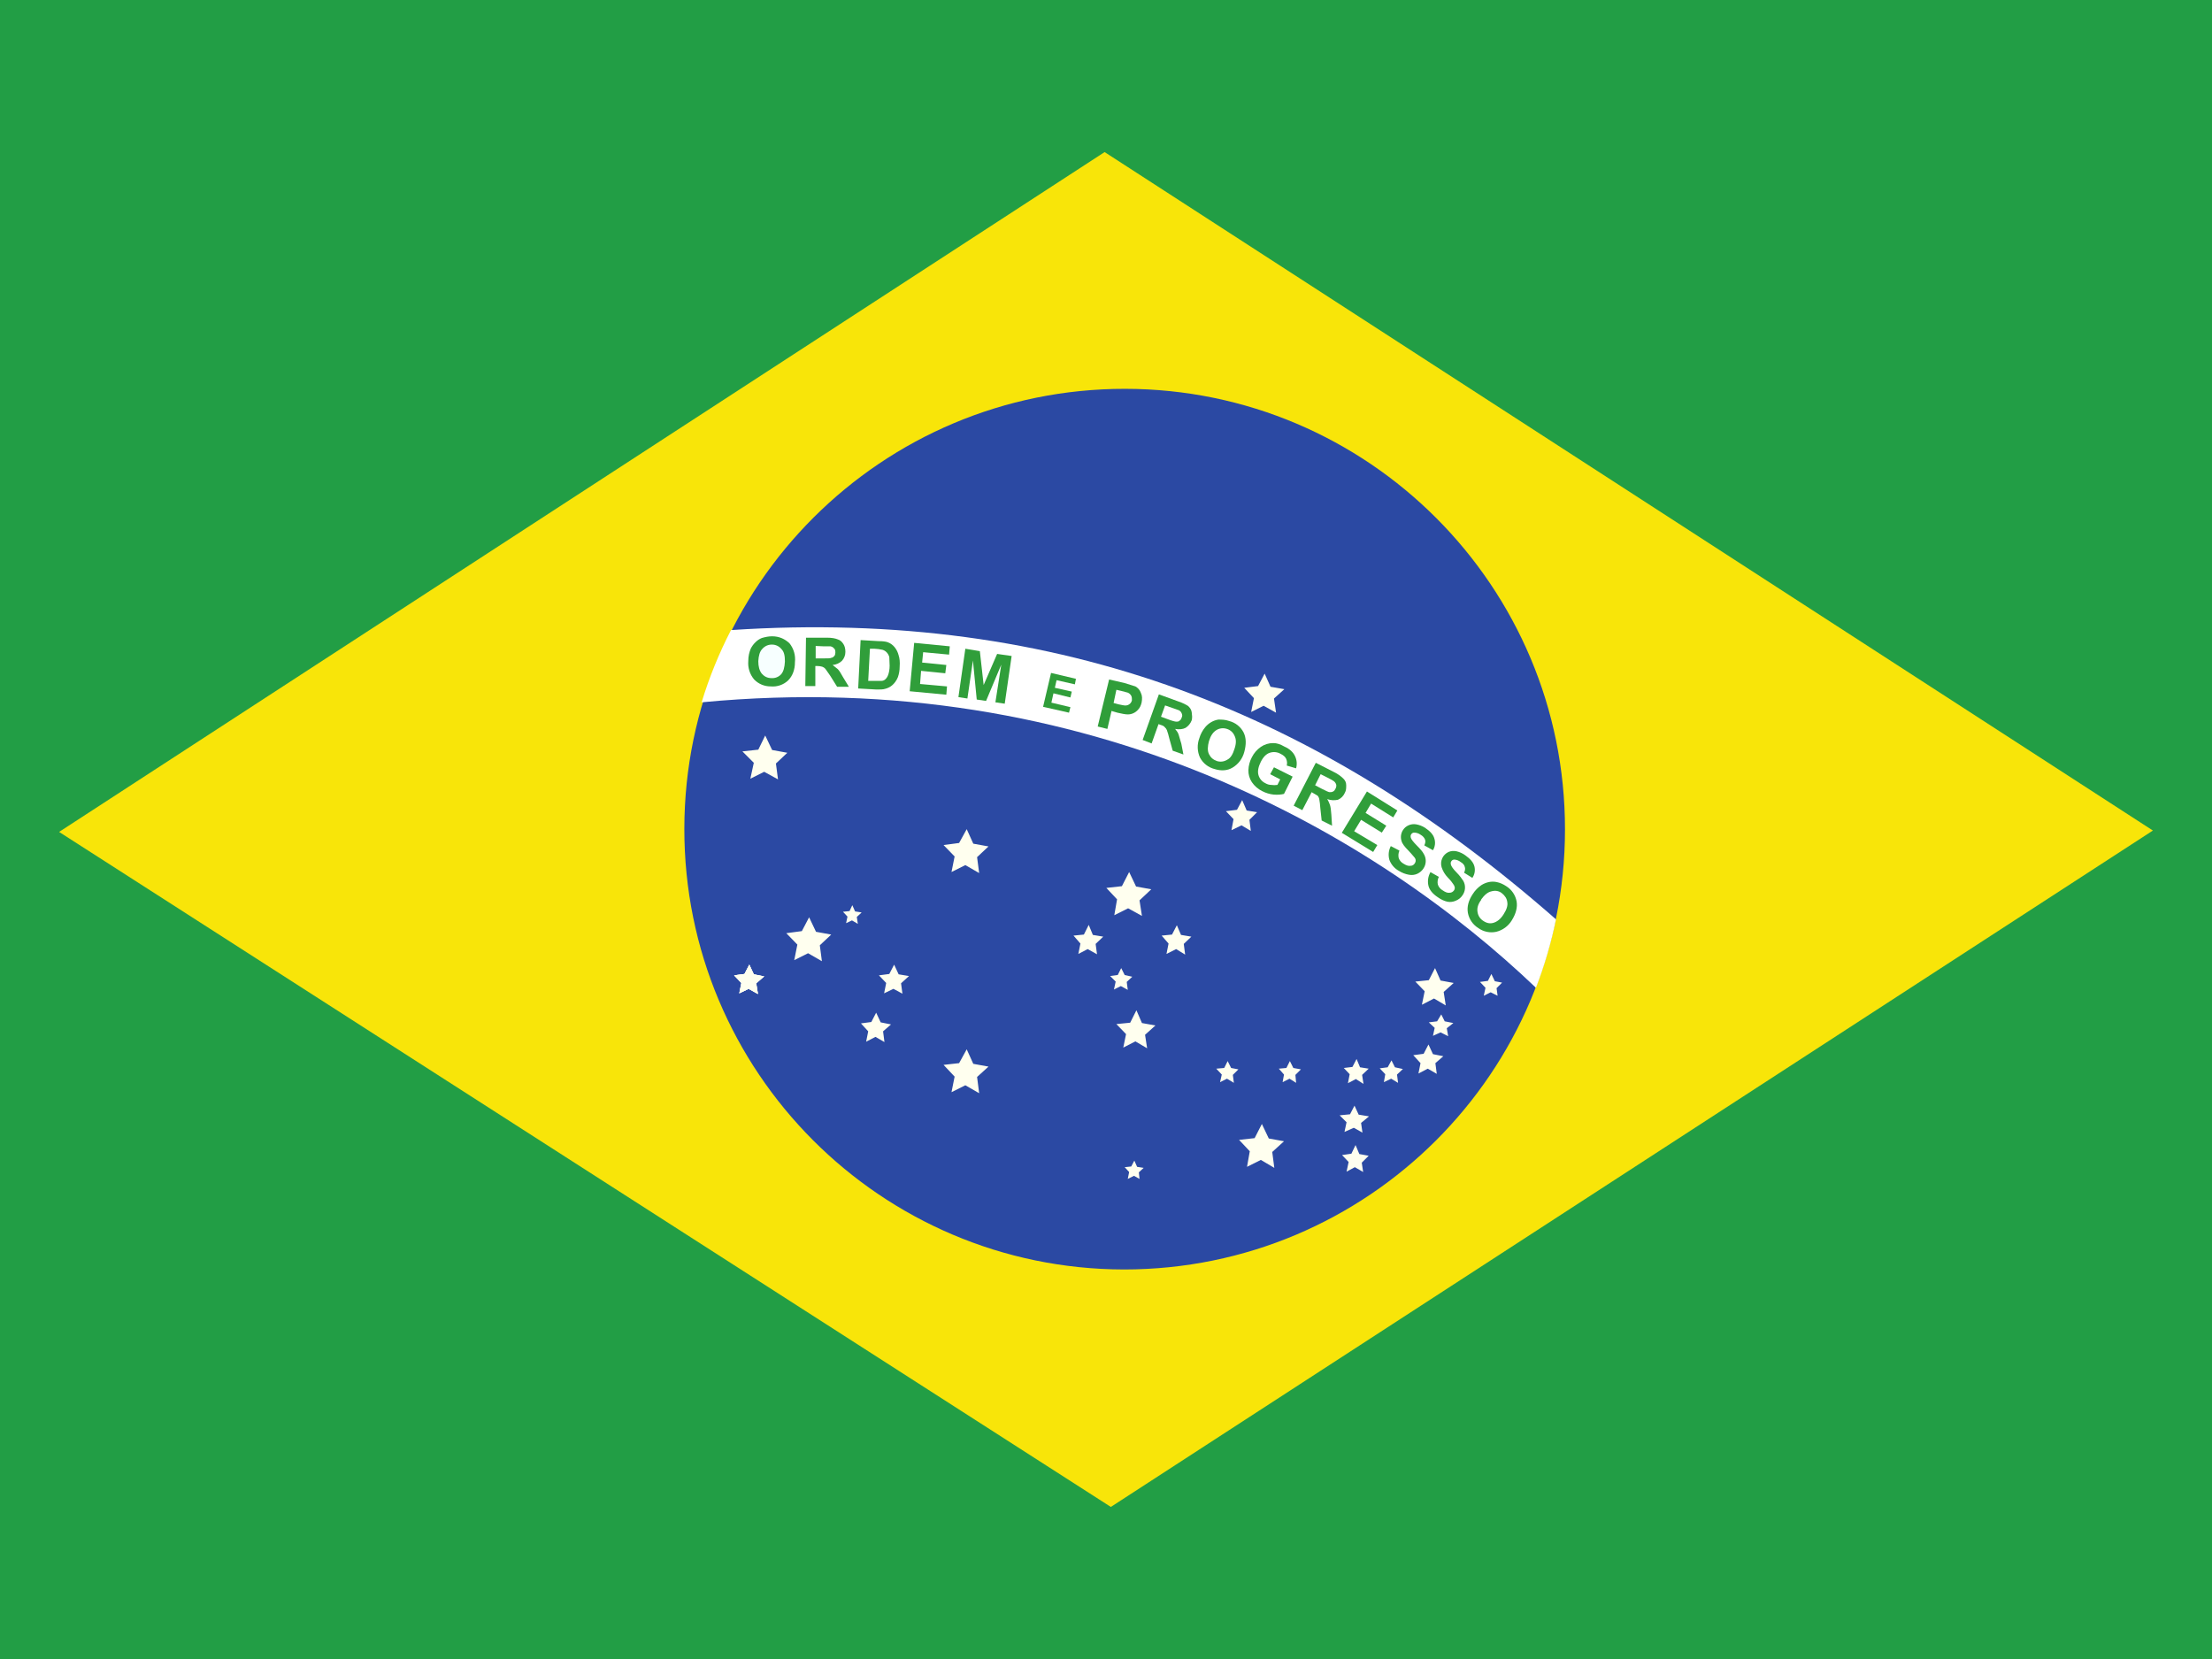
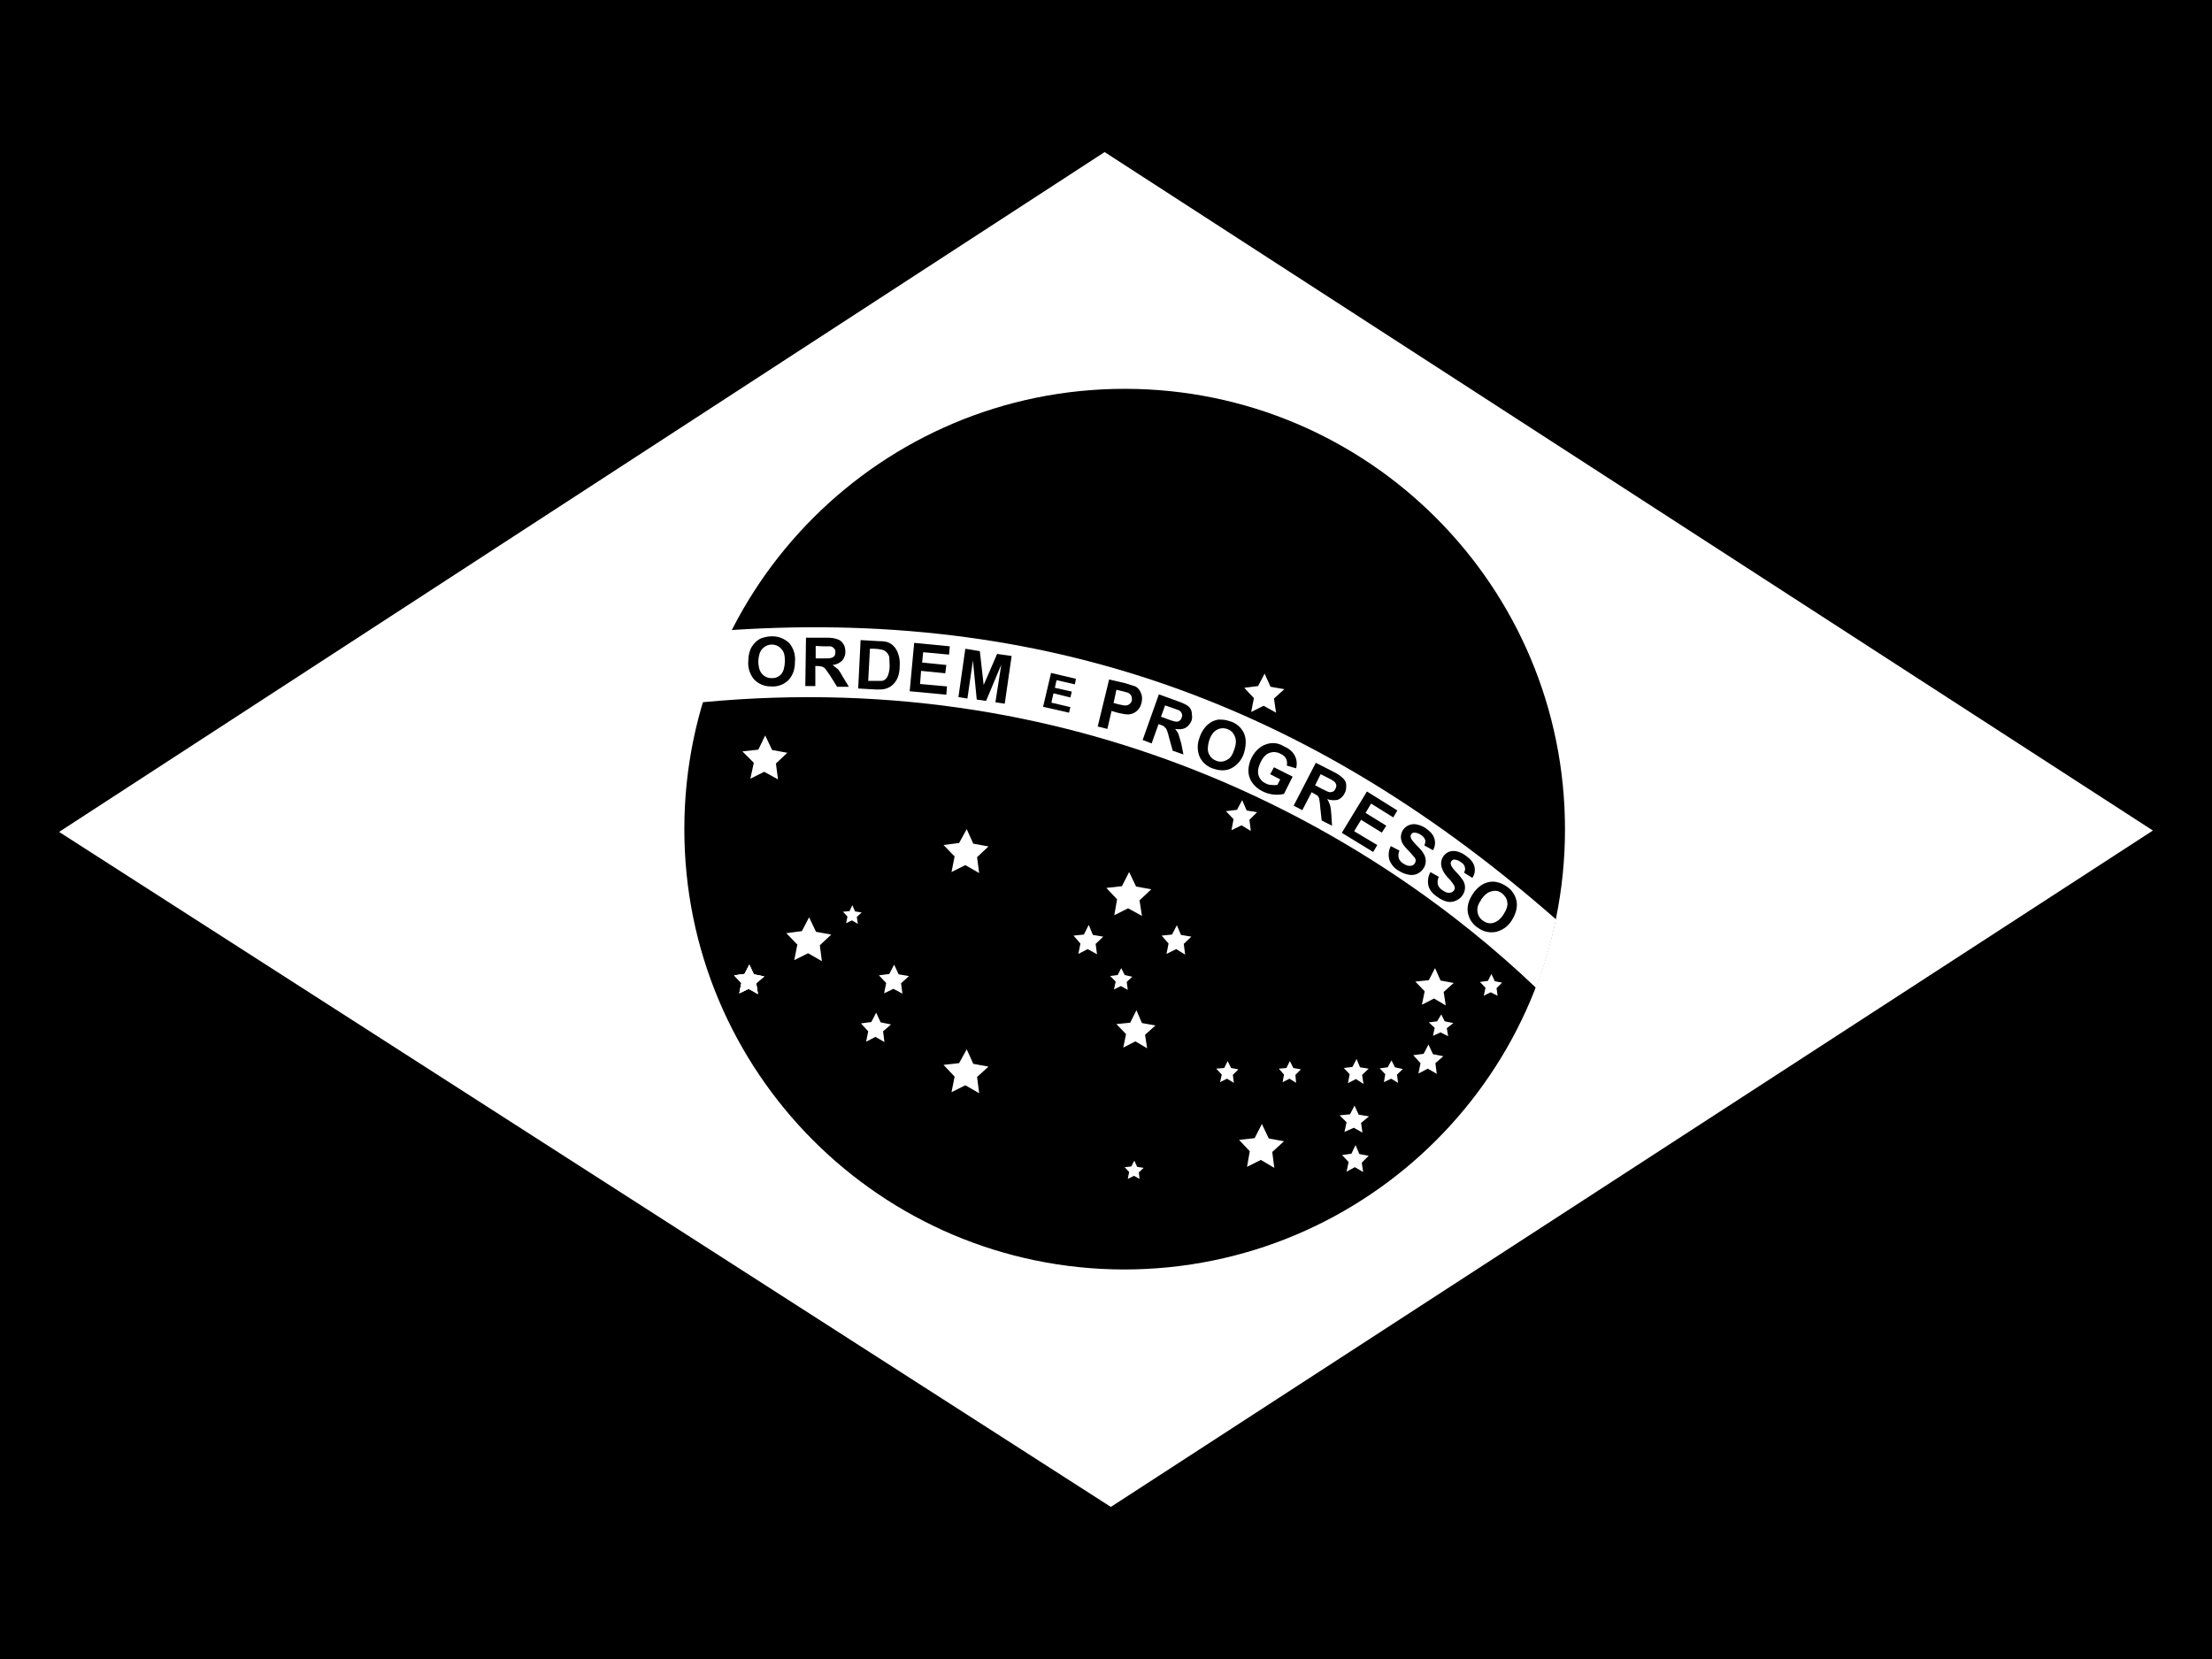
- <svg xmlns="http://www.w3.org/2000/svg" id="flag-icons-br" viewBox="0 0 640 480">
-   <g stroke-width="1pt">
-     <path fill="#229e45" fill-rule="evenodd" d="M0 0h640v480H0z" />
-     <path fill="#f8e509" fill-rule="evenodd" d="m321.4 436 301.5-195.7L319.6 44 17.1 240.7z" />
-     <path fill="#2b49a3" fill-rule="evenodd" d="M452.8 240c0 70.3-57.1 127.3-127.6 127.3A127.4 127.4 0 1 1 452.8 240" />
-     <path fill="#ffffef" fill-rule="evenodd" d="m283.3 316.3-4-2.3-4 2 .9-4.5-3.2-3.4 4.5-.5 2.2-4 1.9 4.2 4.4.8-3.3 3m86 26.3-3.9-2.3-4 2 .8-4.5-3.1-3.3 4.5-.5 2.1-4.1 2 4.2 4.4.8-3.4 3.1m-36.2-30-3.4-2-3.5 1.8.8-3.9-2.8-2.9 4-.4 1.8-3.6 1.6 3.7 3.9.7-3 2.7m87-8.5-3.4-2-3.5 1.8.8-3.9-2.7-2.8 3.9-.4 1.8-3.5 1.6 3.6 3.8.7-2.9 2.6m-87.3-22-4-2.2-4 2 .8-4.6-3.1-3.3 4.5-.5 2.1-4.1 2 4.2 4.4.8-3.4 3.2m-104.6-35-4-2.2-4 2 1-4.6-3.3-3.3 4.6-.5 2-4.1 2 4.2 4.4.8-3.3 3.1m13.3 57.2-4-2.3-4 2 .9-4.5-3.2-3.3 4.5-.6 2.1-4 2 4.2 4.4.8-3.3 3.1m132-67.3-3.6-2-3.6 1.8.8-4-2.8-3 4-.5 1.9-3.6 1.7 3.8 4 .7-3 2.7m-6.7 38.3-2.7-1.6-2.9 1.4.6-3.2-2.2-2.3 3.2-.4 1.5-2.8 1.3 3 3 .5-2.2 2.2m-142.2 50.4-2.7-1.5-2.7 1.3.6-3-2.1-2.2 3-.4 1.4-2.7 1.3 2.8 3 .6-2.3 2M419 299.8l-2.2-1.1-2.2 1 .5-2.3-1.7-1.6 2.4-.3 1.2-2 1 2 2.5.5-1.9 1.5" />
-     <path fill="#ffffef" fill-rule="evenodd" d="m219.3 287.6-2.7-1.5-2.7 1.3.6-3-2.1-2.2 3-.4 1.4-2.7 1.3 2.8 3 .6-2.3 2" />
-     <path fill="#ffffef" fill-rule="evenodd" d="m219.3 287.6-2.7-1.5-2.7 1.3.6-3-2.1-2.2 3-.4 1.4-2.7 1.3 2.8 3 .6-2.3 2m42.3 3-2.6-1.4-2.7 1.3.6-3-2.1-2.2 3-.4 1.4-2.7 1.3 2.8 3 .5-2.3 2.1m-4.8 17-2.6-1.5-2.7 1.4.6-3-2.1-2.3 3-.4 1.4-2.7 1.3 2.8 3 .6-2.3 2m87.4-22.2-2.6-1.6-2.8 1.4.6-3-2-2.3 3-.3 1.4-2.7 1.2 2.8 3 .5-2.2 2.1m-25.1 3-2.7-1.5-2.7 1.4.6-3-2-2.3 3-.3 1.4-2.8 1.2 2.9 3 .5-2.2 2.1m-68.8-5.8-1.7-1-1.7.8.4-1.9-1.3-1.4 1.9-.2.8-1.7.8 1.8 1.9.3-1.4 1.3m167.8 45.4-2.6-1.5-2.7 1.4.6-3-2.1-2.3 3-.4 1.4-2.7 1.3 2.8 3 .6-2.3 2m-20.8 6-2.2-1.4-2.3 1.2.5-2.6-1.7-1.8 2.5-.3 1.2-2.3 1 2.4 2.5.4-1.9 1.8m10.4 2.3-2-1.2-2.1 1 .4-2.3-1.6-1.7 2.3-.3 1.1-2 1 2 2.3.5-1.7 1.6m29.1-22.8-2-1-2 1 .5-2.3-1.6-1.7 2.3-.3 1-2 1 2.1 2.1.4-1.6 1.6m-38.8 41.8-2.5-1.4-2.7 1.2.6-2.8-2-2 3-.3 1.3-2.5 1.2 2.6 3 .5-2.3 1.9m.6 14.2-2.4-1.4-2.4 1.3.6-2.8-1.9-2 2.7-.4 1.2-2.5 1.1 2.6 2.7.5-2 2m-19-23.1-1.9-1.2-2 1 .4-2.2-1.5-1.7 2.2-.2 1-2 1 2 2.2.4-1.6 1.6m-17.8 2.3-2-1.2-2 1 .5-2.2-1.6-1.7 2.3-.2 1-2 1 2 2.1.4-1.6 1.6m-30.4-24.6-2-1.1-2 1 .5-2.3-1.6-1.6 2.2-.3 1-2 1 2 2.2.5-1.6 1.5m3.7 57-1.6-.9-1.8.9.4-2-1.3-1.4 1.9-.2.9-1.7.8 1.8 1.9.3-1.4 1.3m-46.2-86.6-4-2.3-4 2 .9-4.5-3.2-3.3 4.5-.6 2.2-4 1.9 4.2 4.4.8-3.3 3.1" />
-     <path fill="#fff" fill-rule="evenodd" d="M444.4 285.8a124.6 124.6 0 0 0 5.8-19.8c-67.8-59.5-143.3-90-238.7-83.7a124.5 124.5 0 0 0-8.5 20.9c113-10.8 196 39.2 241.4 82.6" />
-     <path fill="#309e3a" d="m414 252.4 2.3 1.3a3.4 3.4 0 0 0-.3 2.2 3 3 0 0 0 1.4 1.7c.7.5 1.4.8 2 .7.6 0 1-.3 1.3-.7a1.3 1.3 0 0 0 .2-.9 2.3 2.3 0 0 0-.5-1c-.2-.3-.7-1-1.5-1.8a7.7 7.7 0 0 1-1.8-3 3.7 3.7 0 0 1 2-4.4 3.8 3.8 0 0 1 2.3-.2 7 7 0 0 1 2.6 1.2c1.4 1 2.3 2 2.6 3.2a4.1 4.1 0 0 1-.6 3.3l-2.4-1.5c.3-.6.4-1.2.2-1.7-.1-.5-.5-1-1.2-1.4a3.2 3.2 0 0 0-1.8-.7 1 1 0 0 0-.9.5c-.2.3-.2.6-.1 1s.6 1.2 1.6 2.2c1 1 1.6 1.9 2 2.5a3.9 3.9 0 0 1-.3 4.2 4.1 4.1 0 0 1-1.9 1.5 4 4 0 0 1-2.4.3c-.9-.2-1.8-.6-2.8-1.3-1.5-1-2.4-2.1-2.7-3.3a5.4 5.4 0 0 1 .6-4zm-11.6-7.6 2.5 1.3a3.4 3.4 0 0 0-.2 2.2 3 3 0 0 0 1.4 1.6c.8.5 1.4.7 2 .6.6 0 1-.3 1.3-.8a1.3 1.3 0 0 0 .2-.8c0-.3-.2-.7-.5-1a34.6 34.6 0 0 0-1.6-1.8c-1.1-1.1-1.8-2-2-2.8a3.7 3.7 0 0 1 .4-3.1 3.6 3.6 0 0 1 1.6-1.4 3.8 3.8 0 0 1 2.2-.3 7 7 0 0 1 2.6 1c1.5 1 2.4 2 2.7 3.1a4.1 4.1 0 0 1-.4 3.4l-2.5-1.4c.3-.7.4-1.2.2-1.7s-.6-1-1.3-1.4a3.2 3.2 0 0 0-1.9-.6 1 1 0 0 0-.8.5c-.2.3-.2.6-.1 1s.7 1.2 1.7 2.2c1 1 1.7 1.8 2 2.4a3.9 3.9 0 0 1 0 4.2 4.2 4.2 0 0 1-1.8 1.6 4 4 0 0 1-2.4.3 8 8 0 0 1-2.9-1.1 6 6 0 0 1-2.8-3.2 5.4 5.4 0 0 1 .4-4m-14.2-3.8 7.3-12 8.8 5.5-1.2 2-6.4-4-1.6 2.7 6 3.7-1.3 2-6-3.7-2 3.3 6.7 4-1.2 2-9-5.5zm-20.7-17 1.1-2 5.4 2.7-2.5 5c-.8.2-1.8.3-3 .2a9.4 9.4 0 0 1-3.3-1 7.7 7.7 0 0 1-3-2.6 6 6 0 0 1-1-3.5 8.6 8.6 0 0 1 1-3.7 8 8 0 0 1 2.6-3 6.2 6.2 0 0 1 3.6-1.1c1 0 2 .3 3.2 1 1.6.7 2.6 1.7 3.1 2.8a5 5 0 0 1 .3 3.5l-2.7-.8a3 3 0 0 0-.2-2c-.3-.6-.8-1-1.6-1.4a3.8 3.8 0 0 0-3.1-.3c-1 .3-1.9 1.2-2.6 2.6-.7 1.4-1 2.7-.7 3.8a3.7 3.7 0 0 0 2 2.4c.5.3 1.1.5 1.7.5a6 6 0 0 0 1.8 0l.8-1.6zm-90.2-22.3 2-14 4.2.7 1.1 9.8 3.9-9 4.2.6-2 13.8-2.7-.4 1.7-10.9-4.4 10.5-2.7-.4-1.1-11.3-1.6 11zm-14.1-1.7 1.3-14 10.3 1-.2 2.4-7.5-.7-.3 3 7 .7-.3 2.4-7-.7-.3 3.8 7.8.7-.2 2.4z" />
-     <g stroke-opacity=".5">
-       <path fill="#309e3a" d="M216.5 191.3c0-1.5.3-2.6.7-3.6a6.7 6.7 0 0 1 1.4-1.9 5.4 5.4 0 0 1 1.8-1.2c1-.3 2-.5 3-.5 2.1 0 3.7.8 5 2a7.4 7.4 0 0 1 1.6 5.5c0 2.2-.7 4-2 5.3a6.5 6.5 0 0 1-5 1.7 6.6 6.6 0 0 1-4.8-2 7.3 7.3 0 0 1-1.7-5.3" />
-       <path fill="#f7ffff" d="M219.4 191.3c0 1.5.3 2.7 1 3.6.7.8 1.6 1.3 2.8 1.3a3.5 3.5 0 0 0 2.8-1.1c.7-.8 1-2 1.1-3.7 0-1.6-.2-2.8-1-3.6a3.5 3.5 0 0 0-2.7-1.3 3.6 3.6 0 0 0-2.8 1.2c-.8.8-1.1 2-1.2 3.6" />
+ <svg xmlns="http://www.w3.org/2000/svg" id="flag-icons-br" viewBox="0 0 640 480" version="1.1">
+   <defs id="defs25" />
+   <g stroke-width="1pt" id="g25">
+     <path fill="#229e45" fill-rule="evenodd" d="M0 0h640v480H0z" id="path1" style="fill:#000000" />
+     <path fill="#f8e509" fill-rule="evenodd" d="m321.4 436 301.5-195.7L319.6 44 17.1 240.7z" id="path2" style="fill:#ffffff" />
+     <path fill="#2b49a3" fill-rule="evenodd" d="M452.8 240c0 70.3-57.1 127.3-127.6 127.3A127.4 127.4 0 1 1 452.8 240" id="path3" style="fill:#000000" />
+     <path fill="#ffffef" fill-rule="evenodd" d="m283.3 316.3-4-2.3-4 2 .9-4.5-3.2-3.4 4.5-.5 2.2-4 1.9 4.2 4.4.8-3.3 3m86 26.3-3.9-2.3-4 2 .8-4.5-3.1-3.3 4.5-.5 2.1-4.1 2 4.2 4.4.8-3.4 3.1m-36.2-30-3.4-2-3.5 1.8.8-3.9-2.8-2.9 4-.4 1.8-3.6 1.6 3.7 3.9.7-3 2.7m87-8.5-3.4-2-3.5 1.8.8-3.9-2.7-2.8 3.9-.4 1.8-3.5 1.6 3.6 3.8.7-2.9 2.6m-87.3-22-4-2.2-4 2 .8-4.6-3.1-3.3 4.5-.5 2.1-4.1 2 4.2 4.4.8-3.4 3.2m-104.6-35-4-2.2-4 2 1-4.6-3.3-3.3 4.6-.5 2-4.1 2 4.2 4.4.8-3.3 3.1m13.3 57.2-4-2.3-4 2 .9-4.5-3.2-3.3 4.5-.6 2.1-4 2 4.2 4.4.8-3.3 3.1m132-67.3-3.6-2-3.6 1.8.8-4-2.8-3 4-.5 1.9-3.6 1.7 3.8 4 .7-3 2.7m-6.7 38.3-2.7-1.6-2.9 1.4.6-3.2-2.2-2.3 3.2-.4 1.5-2.8 1.3 3 3 .5-2.2 2.2m-142.2 50.4-2.7-1.5-2.7 1.3.6-3-2.1-2.2 3-.4 1.4-2.7 1.3 2.8 3 .6-2.3 2M419 299.8l-2.2-1.1-2.2 1 .5-2.3-1.7-1.6 2.4-.3 1.2-2 1 2 2.5.5-1.9 1.5" id="path4" style="fill:#ffffff" />
+     <path fill="#ffffef" fill-rule="evenodd" d="m219.3 287.6-2.7-1.5-2.7 1.3.6-3-2.1-2.2 3-.4 1.4-2.7 1.3 2.8 3 .6-2.3 2" id="path5" style="fill:#ffffff" />
+     <path fill="#ffffef" fill-rule="evenodd" d="m219.3 287.6-2.7-1.5-2.7 1.3.6-3-2.1-2.2 3-.4 1.4-2.7 1.3 2.8 3 .6-2.3 2m42.3 3-2.6-1.4-2.7 1.3.6-3-2.1-2.2 3-.4 1.4-2.7 1.3 2.8 3 .5-2.3 2.1m-4.8 17-2.6-1.5-2.7 1.4.6-3-2.1-2.3 3-.4 1.4-2.7 1.3 2.8 3 .6-2.3 2m87.4-22.2-2.6-1.6-2.8 1.4.6-3-2-2.3 3-.3 1.4-2.7 1.2 2.8 3 .5-2.2 2.1m-25.1 3-2.7-1.5-2.7 1.4.6-3-2-2.3 3-.3 1.4-2.8 1.2 2.9 3 .5-2.2 2.1m-68.8-5.8-1.7-1-1.7.8.4-1.9-1.3-1.4 1.9-.2.8-1.7.8 1.8 1.9.3-1.4 1.3m167.8 45.4-2.6-1.5-2.7 1.4.6-3-2.1-2.3 3-.4 1.4-2.7 1.3 2.8 3 .6-2.3 2m-20.8 6-2.2-1.4-2.3 1.2.5-2.6-1.7-1.8 2.5-.3 1.2-2.3 1 2.4 2.5.4-1.9 1.8m10.4 2.3-2-1.2-2.1 1 .4-2.3-1.6-1.7 2.3-.3 1.1-2 1 2 2.3.5-1.7 1.6m29.1-22.8-2-1-2 1 .5-2.3-1.6-1.7 2.3-.3 1-2 1 2.1 2.1.4-1.6 1.6m-38.8 41.8-2.5-1.4-2.7 1.2.6-2.8-2-2 3-.3 1.3-2.5 1.2 2.6 3 .5-2.3 1.9m.6 14.2-2.4-1.4-2.4 1.3.6-2.8-1.9-2 2.7-.4 1.2-2.5 1.1 2.6 2.7.5-2 2m-19-23.1-1.9-1.2-2 1 .4-2.2-1.5-1.7 2.2-.2 1-2 1 2 2.2.4-1.6 1.6m-17.8 2.3-2-1.2-2 1 .5-2.2-1.6-1.7 2.3-.2 1-2 1 2 2.1.4-1.6 1.6m-30.4-24.6-2-1.1-2 1 .5-2.3-1.6-1.6 2.2-.3 1-2 1 2 2.2.5-1.6 1.5m3.7 57-1.6-.9-1.8.9.4-2-1.3-1.4 1.9-.2.9-1.7.8 1.8 1.9.3-1.4 1.3m-46.2-86.6-4-2.3-4 2 .9-4.5-3.2-3.3 4.5-.6 2.2-4 1.9 4.2 4.4.8-3.3 3.1" id="path6" style="fill:#ffffff" />
+     <path fill="#fff" fill-rule="evenodd" d="M444.4 285.8a124.6 124.6 0 0 0 5.8-19.8c-67.8-59.5-143.3-90-238.7-83.7a124.5 124.5 0 0 0-8.5 20.9c113-10.8 196 39.2 241.4 82.6" id="path7" style="fill:#ffffff" />
+     <path fill="#309e3a" d="m414 252.4 2.3 1.3a3.4 3.4 0 0 0-.3 2.2 3 3 0 0 0 1.4 1.7c.7.5 1.4.8 2 .7.6 0 1-.3 1.3-.7a1.3 1.3 0 0 0 .2-.9 2.3 2.3 0 0 0-.5-1c-.2-.3-.7-1-1.5-1.8a7.7 7.7 0 0 1-1.8-3 3.7 3.7 0 0 1 2-4.4 3.8 3.8 0 0 1 2.3-.2 7 7 0 0 1 2.6 1.2c1.4 1 2.3 2 2.6 3.2a4.1 4.1 0 0 1-.6 3.3l-2.4-1.5c.3-.6.4-1.2.2-1.7-.1-.5-.5-1-1.2-1.4a3.2 3.2 0 0 0-1.8-.7 1 1 0 0 0-.9.5c-.2.3-.2.6-.1 1s.6 1.2 1.6 2.2c1 1 1.6 1.9 2 2.5a3.9 3.9 0 0 1-.3 4.2 4.1 4.1 0 0 1-1.9 1.5 4 4 0 0 1-2.4.3c-.9-.2-1.8-.6-2.8-1.3-1.5-1-2.4-2.1-2.7-3.3a5.4 5.4 0 0 1 .6-4zm-11.6-7.6 2.5 1.3a3.4 3.4 0 0 0-.2 2.2 3 3 0 0 0 1.4 1.6c.8.5 1.4.7 2 .6.6 0 1-.3 1.3-.8a1.3 1.3 0 0 0 .2-.8c0-.3-.2-.7-.5-1a34.6 34.6 0 0 0-1.6-1.8c-1.1-1.1-1.8-2-2-2.8a3.7 3.7 0 0 1 .4-3.1 3.6 3.6 0 0 1 1.6-1.4 3.8 3.8 0 0 1 2.2-.3 7 7 0 0 1 2.6 1c1.5 1 2.4 2 2.7 3.1a4.1 4.1 0 0 1-.4 3.4l-2.5-1.4c.3-.7.4-1.2.2-1.7s-.6-1-1.3-1.4a3.2 3.2 0 0 0-1.9-.6 1 1 0 0 0-.8.5c-.2.3-.2.6-.1 1s.7 1.2 1.7 2.2c1 1 1.7 1.8 2 2.4a3.9 3.9 0 0 1 0 4.2 4.2 4.2 0 0 1-1.8 1.6 4 4 0 0 1-2.4.3 8 8 0 0 1-2.9-1.1 6 6 0 0 1-2.8-3.2 5.4 5.4 0 0 1 .4-4m-14.2-3.8 7.3-12 8.8 5.5-1.2 2-6.4-4-1.6 2.7 6 3.7-1.3 2-6-3.7-2 3.3 6.7 4-1.2 2-9-5.5zm-20.7-17 1.1-2 5.4 2.7-2.5 5c-.8.2-1.8.3-3 .2a9.4 9.4 0 0 1-3.3-1 7.7 7.7 0 0 1-3-2.6 6 6 0 0 1-1-3.5 8.6 8.6 0 0 1 1-3.7 8 8 0 0 1 2.6-3 6.2 6.2 0 0 1 3.6-1.1c1 0 2 .3 3.2 1 1.6.7 2.6 1.7 3.1 2.8a5 5 0 0 1 .3 3.5l-2.7-.8a3 3 0 0 0-.2-2c-.3-.6-.8-1-1.6-1.4a3.8 3.8 0 0 0-3.1-.3c-1 .3-1.9 1.2-2.6 2.6-.7 1.4-1 2.7-.7 3.8a3.7 3.7 0 0 0 2 2.4c.5.3 1.1.5 1.7.5a6 6 0 0 0 1.8 0l.8-1.6zm-90.2-22.3 2-14 4.2.7 1.1 9.8 3.9-9 4.2.6-2 13.8-2.7-.4 1.7-10.9-4.4 10.5-2.7-.4-1.1-11.3-1.6 11zm-14.1-1.7 1.3-14 10.3 1-.2 2.4-7.5-.7-.3 3 7 .7-.3 2.4-7-.7-.3 3.8 7.8.7-.2 2.4z" id="path8" style="fill:#000000" />
+     <g stroke-opacity=".5" id="g10">
+       <path fill="#309e3a" d="M216.5 191.3c0-1.5.3-2.6.7-3.6a6.7 6.7 0 0 1 1.4-1.9 5.4 5.4 0 0 1 1.8-1.2c1-.3 2-.5 3-.5 2.1 0 3.7.8 5 2a7.4 7.4 0 0 1 1.6 5.5c0 2.2-.7 4-2 5.3a6.5 6.5 0 0 1-5 1.7 6.6 6.6 0 0 1-4.8-2 7.3 7.3 0 0 1-1.7-5.3" id="path9" style="fill:#000000" />
+       <path fill="#f7ffff" d="M219.4 191.3c0 1.5.3 2.7 1 3.6.7.8 1.6 1.3 2.8 1.3a3.5 3.5 0 0 0 2.8-1.1c.7-.8 1-2 1.1-3.7 0-1.6-.2-2.8-1-3.6a3.5 3.5 0 0 0-2.7-1.3 3.6 3.6 0 0 0-2.8 1.2c-.8.8-1.1 2-1.2 3.6" id="path10" style="fill:#ffffff" />
    </g>
-     <g stroke-opacity=".5">
-       <path fill="#309e3a" d="m233 198.5.2-14h6c1.5 0 2.5.2 3.2.5.7.2 1.2.7 1.6 1.3s.6 1.4.6 2.3a3.8 3.8 0 0 1-1 2.6 4.5 4.5 0 0 1-2.7 1.2l1.5 1.2c.4.4.9 1.2 1.5 2.3l1.7 2.8h-3.4l-2-3.2-1.4-2a2.1 2.1 0 0 0-.9-.6 5 5 0 0 0-1.4-.2h-.6v5.8z" />
-       <path fill="#fff" d="M236 190.5h2c1.4 0 2.3 0 2.6-.2.3 0 .6-.3.8-.5s.3-.7.3-1c0-.6-.1-1-.4-1.2-.2-.3-.6-.5-1-.6h-2l-2.3-.1z" />
+     <g stroke-opacity=".5" id="g12">
+       <path fill="#309e3a" d="m233 198.5.2-14h6c1.5 0 2.5.2 3.2.5.7.2 1.2.7 1.6 1.3s.6 1.4.6 2.3a3.8 3.8 0 0 1-1 2.6 4.5 4.5 0 0 1-2.7 1.2l1.5 1.2c.4.4.9 1.2 1.5 2.3l1.7 2.8h-3.4l-2-3.2-1.4-2a2.1 2.1 0 0 0-.9-.6 5 5 0 0 0-1.4-.2h-.6v5.8z" id="path11" style="fill:#000000" />
+       <path fill="#fff" d="M236 190.5h2c1.4 0 2.3 0 2.6-.2.3 0 .6-.3.8-.5s.3-.7.3-1c0-.6-.1-1-.4-1.2-.2-.3-.6-.5-1-.6h-2l-2.3-.1z" id="path12" style="fill:#ffffff" />
    </g>
-     <g stroke-opacity=".5">
-       <path fill="#309e3a" d="m249 185.2 5.2.3c1.1 0 2 .1 2.6.3a4.7 4.7 0 0 1 2 1.4 6 6 0 0 1 1.2 2.4c.3.9.4 2 .3 3.3a9.3 9.3 0 0 1-.5 3c-.4 1-1 1.8-1.7 2.4a5 5 0 0 1-2 1c-.6.2-1.5.2-2.5.2l-5.3-.3z" />
-       <path fill="#fff" d="m251.7 187.7-.5 9.3h3.8c.5 0 .9-.2 1.2-.5.3-.3.6-.7.8-1.3.2-.6.4-1.5.4-2.6l-.1-2.5a3.2 3.2 0 0 0-.8-1.4 2.7 2.7 0 0 0-1.2-.7 13 13 0 0 0-2.3-.3z" />
+     <g stroke-opacity=".5" id="g14">
+       <path fill="#309e3a" d="m249 185.2 5.2.3c1.1 0 2 .1 2.6.3a4.7 4.7 0 0 1 2 1.4 6 6 0 0 1 1.2 2.4c.3.9.4 2 .3 3.3a9.3 9.3 0 0 1-.5 3c-.4 1-1 1.8-1.7 2.4a5 5 0 0 1-2 1c-.6.2-1.5.2-2.5.2l-5.3-.3z" id="path13" style="fill:#000000" />
+       <path fill="#fff" d="m251.7 187.7-.5 9.3h3.8c.5 0 .9-.2 1.2-.5.3-.3.6-.7.8-1.3.2-.6.4-1.5.4-2.6l-.1-2.5a3.2 3.2 0 0 0-.8-1.4 2.7 2.7 0 0 0-1.2-.7 13 13 0 0 0-2.3-.3z" id="path14" style="fill:#ffffff" />
    </g>
-     <g stroke-opacity=".5">
-       <path fill="#309e3a" d="m317.6 210.2 3.3-13.6 4.4 1 3.2 1c.7.4 1.3 1 1.6 1.9.4.8.4 1.7.2 2.8-.2.8-.5 1.5-1 2a3.9 3.9 0 0 1-3 1.4c-.7 0-1.7-.2-3-.5l-1.7-.5-1.2 5.2z" />
-       <path fill="#fff" d="m323 199.6-.8 3.8 1.5.4c1 .2 1.8.4 2.2.3a1.9 1.9 0 0 0 1.6-1.5c0-.5 0-.9-.2-1.3a2 2 0 0 0-1-.9l-1.9-.5-1.3-.3z" />
+     <g stroke-opacity=".5" id="g16">
+       <path fill="#309e3a" d="m317.6 210.2 3.3-13.6 4.4 1 3.2 1c.7.4 1.3 1 1.6 1.9.4.8.4 1.7.2 2.8-.2.8-.5 1.5-1 2a3.9 3.9 0 0 1-3 1.4c-.7 0-1.7-.2-3-.5l-1.7-.5-1.2 5.2z" id="path15" style="fill:#000000" />
+       <path fill="#fff" d="m323 199.6-.8 3.8 1.5.4c1 .2 1.8.4 2.2.3a1.9 1.9 0 0 0 1.6-1.5c0-.5 0-.9-.2-1.3a2 2 0 0 0-1-.9l-1.9-.5-1.3-.3z" id="path16" style="fill:#ffffff" />
    </g>
-     <g stroke-opacity=".5">
-       <path fill="#309e3a" d="m330.6 214.1 4.7-13.2 5.5 2c1.5.5 2.4 1 3 1.4.5.5.9 1 1 1.8s.2 1.5 0 2.3c-.4 1-1 1.7-1.8 2.2-.8.4-1.8.5-3 .3.4.5.8 1 1 1.6l.8 2.7.6 3.1-3.1-1.1-1-3.6a19.5 19.5 0 0 0-.7-2.4 2.1 2.1 0 0 0-.6-.8c-.2-.3-.6-.5-1.3-.7l-.5-.2-2 5.6z" />
-       <path fill="#fff" d="m336 207.4 1.9.7c1.3.5 2.1.7 2.5.7.3 0 .6 0 .9-.3.3-.2.5-.5.6-.9.2-.4.2-.8 0-1.2a1.7 1.7 0 0 0-.8-.9l-2-.7-2-.7-1.2 3.3z" />
+     <g stroke-opacity=".5" id="g18">
+       <path fill="#309e3a" d="m330.6 214.1 4.7-13.2 5.5 2c1.5.5 2.4 1 3 1.4.5.5.9 1 1 1.8s.2 1.5 0 2.3c-.4 1-1 1.7-1.8 2.2-.8.4-1.8.5-3 .3.4.5.8 1 1 1.6l.8 2.7.6 3.1-3.1-1.1-1-3.6a19.5 19.5 0 0 0-.7-2.4 2.1 2.1 0 0 0-.6-.8c-.2-.3-.6-.5-1.3-.7l-.5-.2-2 5.6z" id="path17" style="fill:#000000" />
+       <path fill="#fff" d="m336 207.4 1.9.7c1.3.5 2.1.7 2.5.7.3 0 .6 0 .9-.3.3-.2.5-.5.6-.9.2-.4.2-.8 0-1.2a1.7 1.7 0 0 0-.8-.9l-2-.7-2-.7-1.2 3.3z" id="path18" style="fill:#ffffff" />
    </g>
-     <g stroke-opacity=".5">
-       <path fill="#309e3a" d="M347 213.6a9 9 0 0 1 1.7-3.2 6.6 6.6 0 0 1 1.8-1.5 6 6 0 0 1 2-.7c1 0 2 0 3.1.4a6.5 6.5 0 0 1 4.2 3.3c.8 1.6.8 3.5.2 5.7a7.4 7.4 0 0 1-3.4 4.5c-1.5.9-3.3 1-5.2.4a6.6 6.6 0 0 1-4.2-3.3 7.3 7.3 0 0 1-.2-5.6" />
-       <path fill="#fff" d="M349.8 214.4c-.4 1.5-.5 2.8 0 3.8s1.2 1.6 2.3 2c1 .3 2 .2 3-.4 1-.5 1.6-1.6 2.1-3.2.5-1.5.5-2.7 0-3.7a3.5 3.5 0 0 0-2.2-2 3.6 3.6 0 0 0-3 .3c-1 .6-1.7 1.6-2.2 3.2" />
+     <g stroke-opacity=".5" id="g20">
+       <path fill="#309e3a" d="M347 213.6a9 9 0 0 1 1.7-3.2 6.6 6.6 0 0 1 1.8-1.5 6 6 0 0 1 2-.7c1 0 2 0 3.1.4a6.5 6.5 0 0 1 4.2 3.3c.8 1.6.8 3.5.2 5.7a7.4 7.4 0 0 1-3.4 4.5c-1.5.9-3.3 1-5.2.4a6.6 6.6 0 0 1-4.2-3.3 7.3 7.3 0 0 1-.2-5.6" id="path19" style="fill:#000000" />
+       <path fill="#fff" d="M349.8 214.4c-.4 1.5-.5 2.8 0 3.8s1.2 1.6 2.3 2c1 .3 2 .2 3-.4 1-.5 1.6-1.6 2.1-3.2.5-1.5.5-2.7 0-3.7a3.5 3.5 0 0 0-2.2-2 3.6 3.6 0 0 0-3 .3c-1 .6-1.7 1.6-2.2 3.2" id="path20" style="fill:#ffffff" />
    </g>
-     <g stroke-opacity=".5">
-       <path fill="#309e3a" d="m374.3 233.1 6.4-12.4 5.3 2.7a10 10 0 0 1 2.7 1.9c.5.5.8 1.1.8 1.9s0 1.5-.4 2.2a3.8 3.8 0 0 1-2 2c-1 .2-2 .2-3.1-.2.4.6.6 1.2.8 1.7.2.6.3 1.5.4 2.8l.2 3.2-3-1.5-.4-3.7a20 20 0 0 0-.3-2.5 2 2 0 0 0-.5-1l-1.2-.7-.5-.3-2.7 5.2z" />
-       <path fill="#fff" d="m380.5 227.2 1.9 1c1.2.6 2 1 2.3 1 .3 0 .7 0 1-.2.3-.1.5-.4.7-.8.2-.4.3-.8.2-1.2a2 2 0 0 0-.7-1 23.7 23.7 0 0 0-1.8-1l-2-1z" />
+     <g stroke-opacity=".5" id="g22">
+       <path fill="#309e3a" d="m374.3 233.1 6.4-12.4 5.3 2.7a10 10 0 0 1 2.7 1.9c.5.5.8 1.1.8 1.9s0 1.5-.4 2.2a3.8 3.8 0 0 1-2 2c-1 .2-2 .2-3.1-.2.4.6.6 1.2.8 1.7.2.6.3 1.5.4 2.8l.2 3.2-3-1.5-.4-3.7a20 20 0 0 0-.3-2.5 2 2 0 0 0-.5-1l-1.2-.7-.5-.3-2.7 5.2z" id="path21" style="fill:#000000" />
+       <path fill="#fff" d="m380.5 227.2 1.9 1c1.2.6 2 1 2.3 1 .3 0 .7 0 1-.2.3-.1.5-.4.7-.8.2-.4.3-.8.2-1.2a2 2 0 0 0-.7-1 23.7 23.7 0 0 0-1.8-1l-2-1z" id="path22" style="fill:#ffffff" />
    </g>
-     <g stroke-opacity=".5">
-       <path fill="#309e3a" d="M426.1 258.7a8.9 8.9 0 0 1 2.5-2.6 6.6 6.6 0 0 1 2.2-.9 5.5 5.5 0 0 1 2.2 0c1 .2 1.9.6 2.8 1.2a6.6 6.6 0 0 1 3 4.4c.3 1.7-.2 3.6-1.4 5.5a7.3 7.3 0 0 1-4.5 3.3 6.5 6.5 0 0 1-5.2-1.1 6.6 6.6 0 0 1-3-4.4c-.3-1.8.2-3.6 1.4-5.4" />
-       <path fill="#fff" d="M428.6 260.3c-1 1.3-1.3 2.5-1.1 3.6a3.6 3.6 0 0 0 1.6 2.5c1 .7 2 .9 3 .6 1-.3 2-1 2.9-2.4.9-1.4 1.3-2.6 1.1-3.6-.1-1-.7-1.9-1.6-2.6s-2-.8-3-.5c-1 .2-2 1-3 2.4z" />
+     <g stroke-opacity=".5" id="g24">
+       <path fill="#309e3a" d="M426.1 258.7a8.9 8.9 0 0 1 2.5-2.6 6.6 6.6 0 0 1 2.2-.9 5.5 5.5 0 0 1 2.2 0c1 .2 1.9.6 2.8 1.2a6.6 6.6 0 0 1 3 4.4c.3 1.7-.2 3.6-1.4 5.5a7.3 7.3 0 0 1-4.5 3.3 6.5 6.5 0 0 1-5.2-1.1 6.6 6.6 0 0 1-3-4.4c-.3-1.8.2-3.6 1.4-5.4" id="path23" style="fill:#000000" />
+       <path fill="#fff" d="M428.6 260.3c-1 1.3-1.3 2.5-1.1 3.6a3.6 3.6 0 0 0 1.6 2.5c1 .7 2 .9 3 .6 1-.3 2-1 2.9-2.4.9-1.4 1.3-2.6 1.1-3.6-.1-1-.7-1.9-1.6-2.6s-2-.8-3-.5c-1 .2-2 1-3 2.4z" id="path24" style="fill:#ffffff" />
    </g>
-     <path fill="#309e3a" d="m301.8 204.5 2.3-9.8 7.2 1.7-.3 1.6-5.3-1.2-.5 2.2 4.9 1.1-.4 1.7-4.9-1.2-.6 2.7 5.5 1.3-.4 1.6z" />
+     <path fill="#309e3a" d="m301.8 204.5 2.3-9.8 7.2 1.7-.3 1.6-5.3-1.2-.5 2.2 4.9 1.1-.4 1.7-4.9-1.2-.6 2.7 5.5 1.3-.4 1.6z" id="path25" style="fill:#000000" />
  </g>
</svg>
